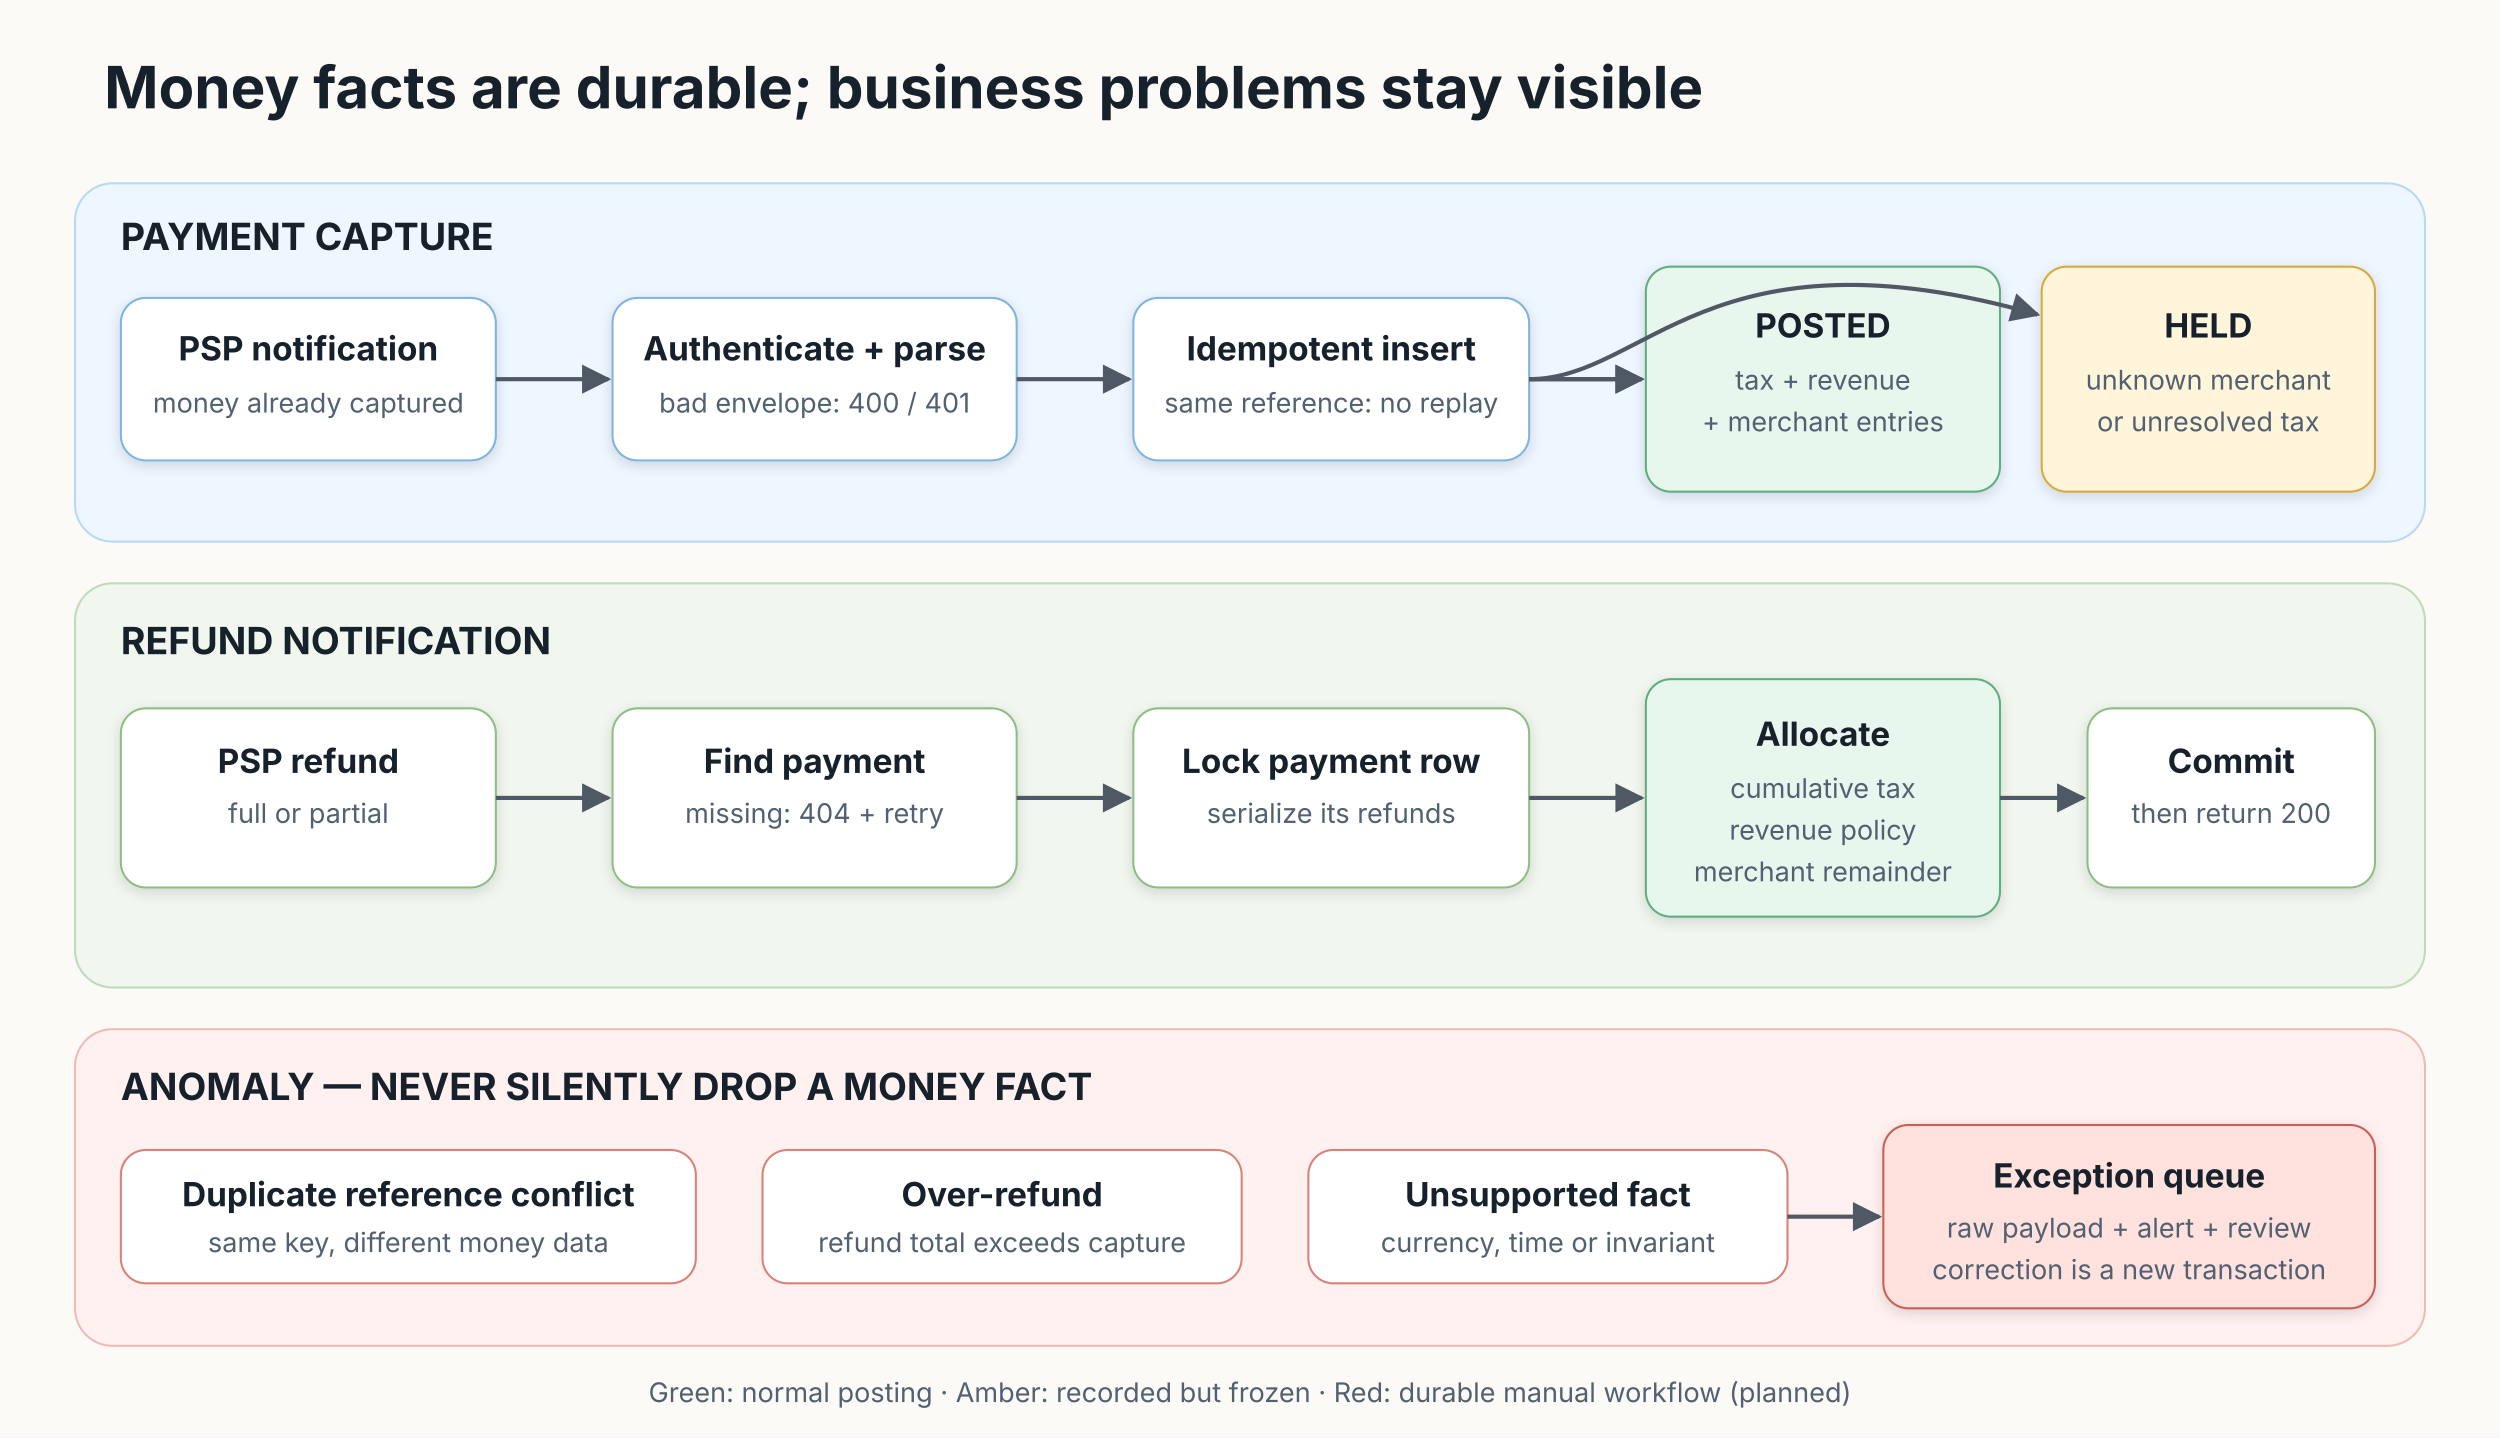
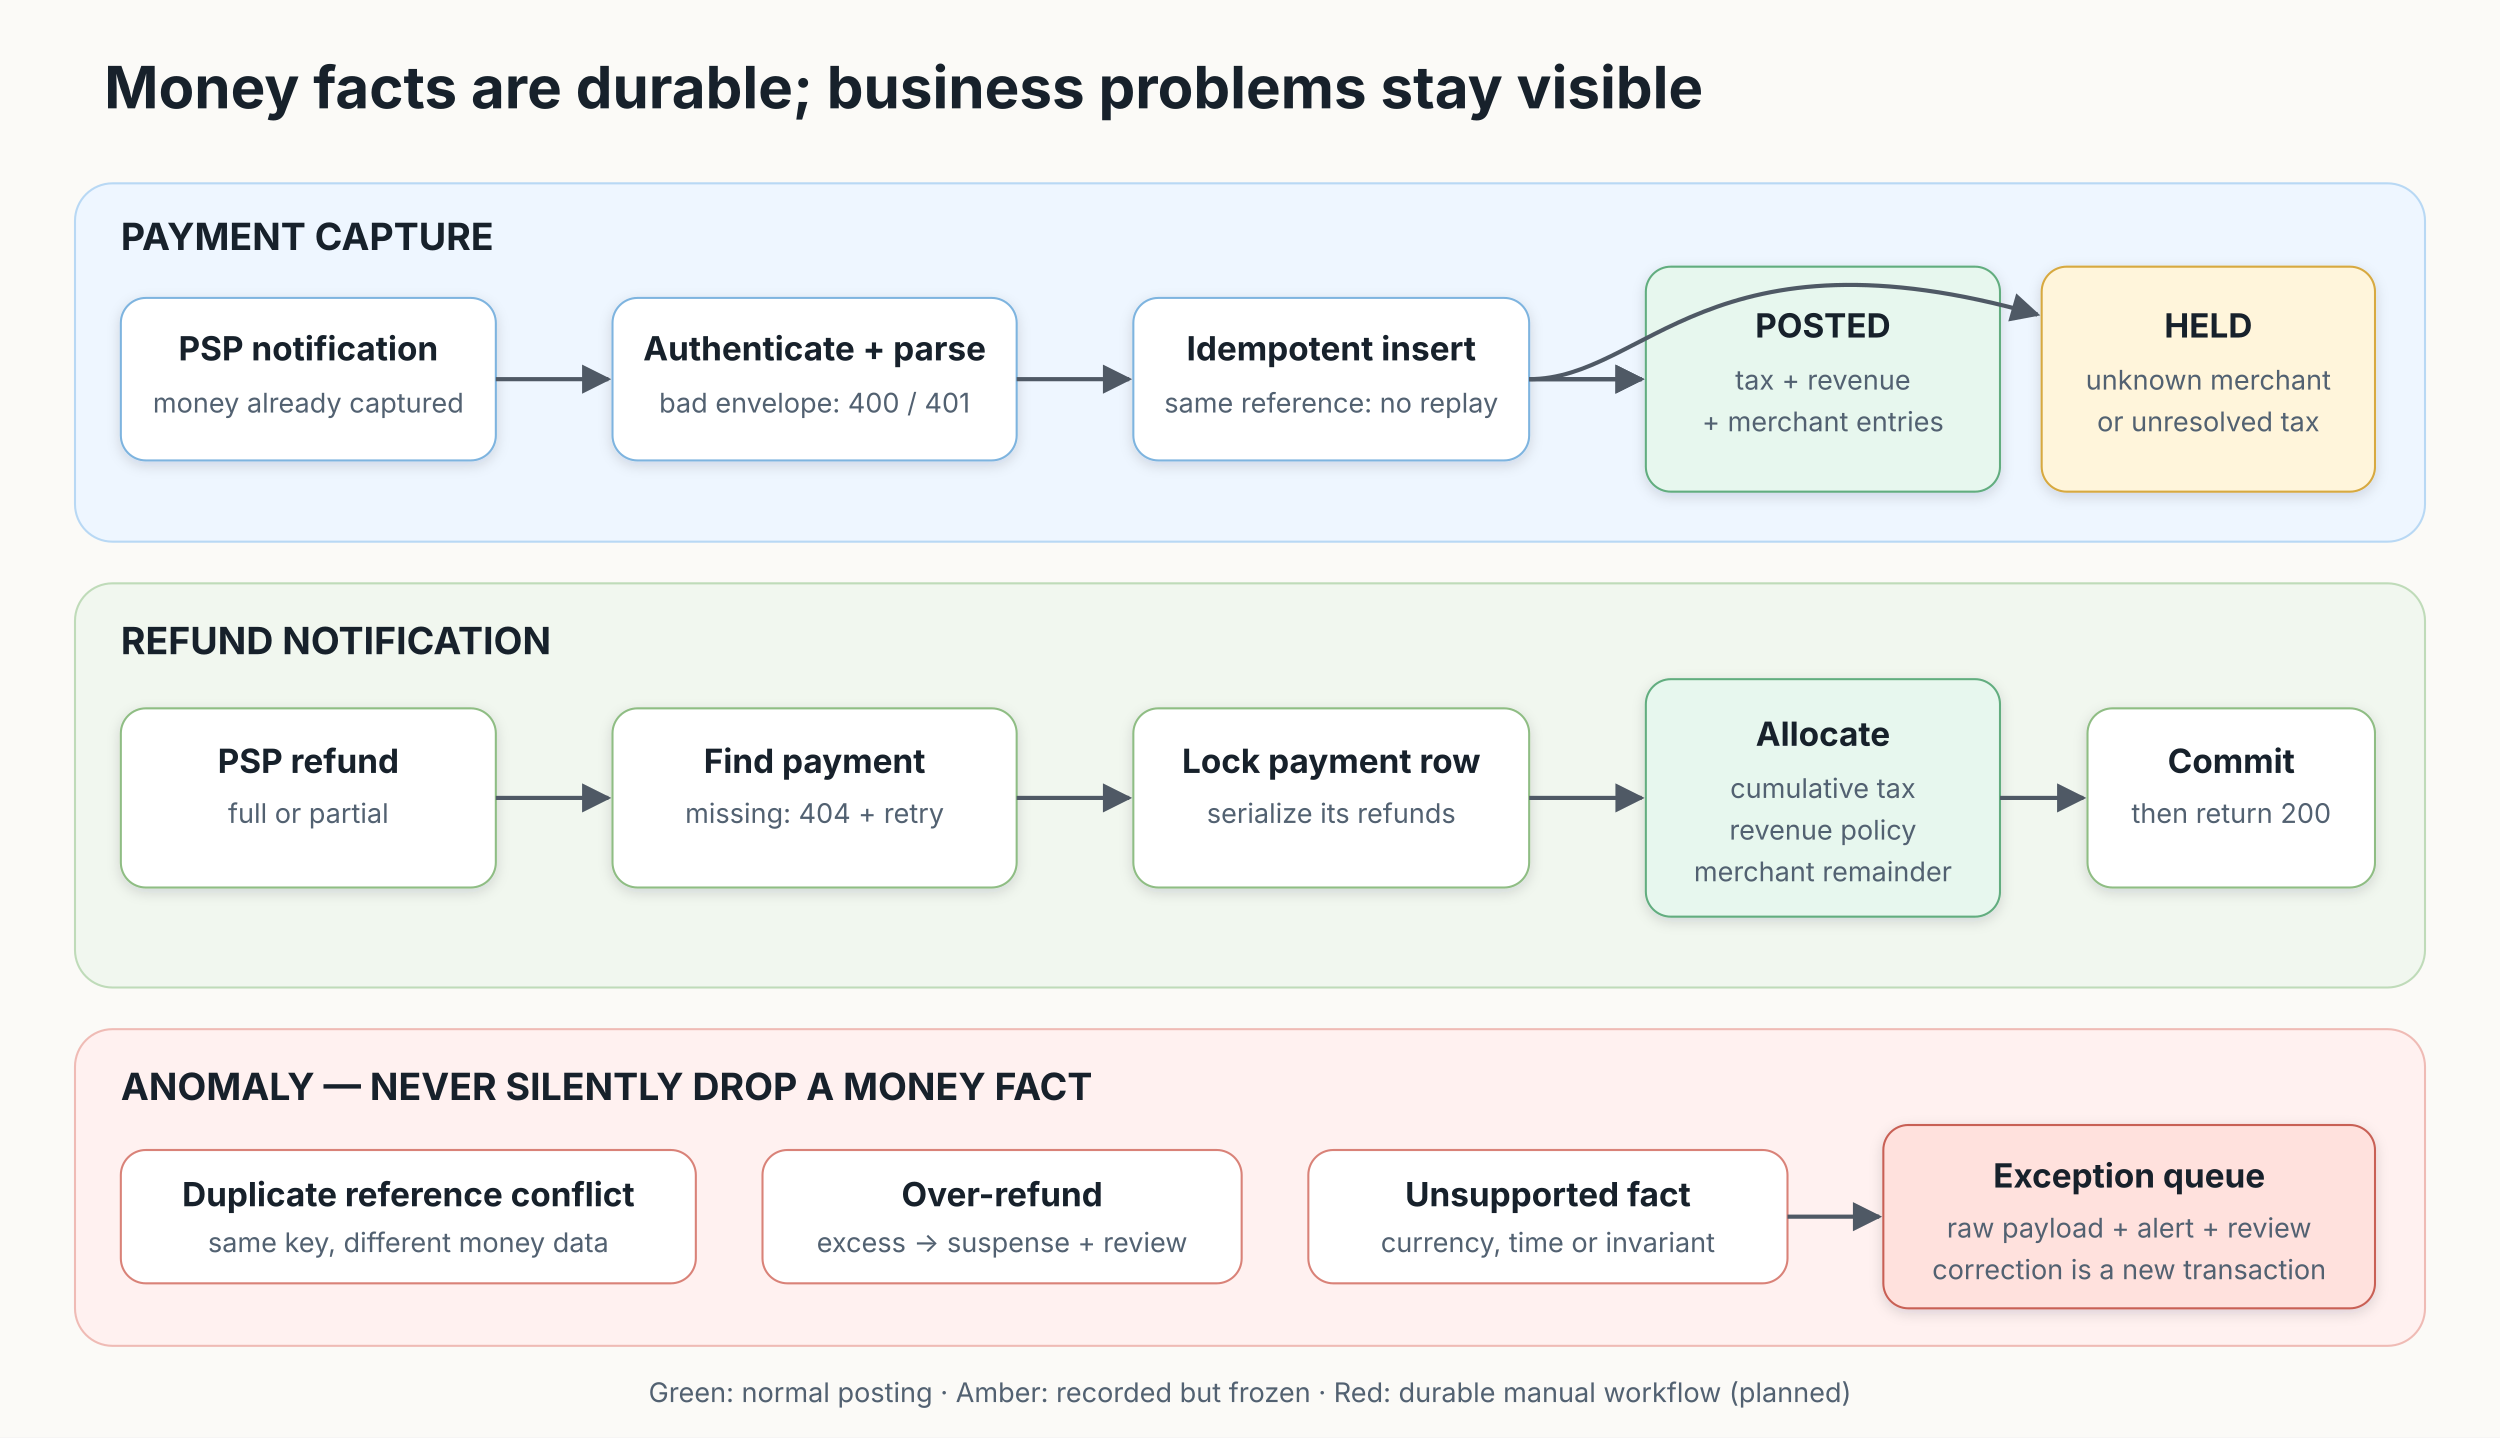
<svg xmlns="http://www.w3.org/2000/svg" width="1200" height="690" viewBox="0 0 1200 690" role="img" aria-labelledby="title desc">
  <defs>
    <marker id="arrow" viewBox="0 0 10 10" refX="9" refY="5" markerWidth="7" markerHeight="7" orient="auto-start-reverse">
      <path d="M 0 0 L 10 5 L 0 10 z" fill="#4f5965" />
    </marker>
    <filter id="shadow" x="-10%" y="-10%" width="120%" height="130%">
      <feDropShadow dx="0" dy="2" stdDeviation="3" flood-color="#17212b" flood-opacity="0.14" />
    </filter>
    <style>
      .title { font: 700 28px Inter, Arial, sans-serif; fill: #17212b; }
      .lane { font: 700 18px Inter, Arial, sans-serif; fill: #17212b; }
      .boxTitle { font: 700 16px Inter, Arial, sans-serif; fill: #17212b; }
      .text { font: 14px Inter, Arial, sans-serif; fill: #33404d; }
      .small { font: 13px Inter, Arial, sans-serif; fill: #526171; }
      .arrow { stroke: #4f5965; stroke-width: 2; fill: none; marker-end: url(#arrow); }
    </style>
  </defs>
  <rect width="1200" height="690" fill="#fbfaf7" />
  <text x="50" y="52" class="title">Money facts are durable; business problems stay visible</text>
  <rect x="36" y="88" width="1128" height="172" rx="18" fill="#eef6ff" stroke="#b8d8f4" />
  <text x="58" y="120" class="lane">PAYMENT CAPTURE</text>
  <rect x="58" y="143" width="180" height="78" rx="12" fill="#ffffff" stroke="#7eb4df" filter="url(#shadow)" />
  <text x="148" y="173" text-anchor="middle" class="boxTitle">PSP notification</text>
  <text x="148" y="198" text-anchor="middle" class="small">money already captured</text>
  <path d="M238 182 H292" class="arrow" />
  <rect x="294" y="143" width="194" height="78" rx="12" fill="#ffffff" stroke="#7eb4df" filter="url(#shadow)" />
  <text x="391" y="173" text-anchor="middle" class="boxTitle">Authenticate + parse</text>
  <text x="391" y="198" text-anchor="middle" class="small">bad envelope: 400 / 401</text>
  <path d="M488 182 H542" class="arrow" />
  <rect x="544" y="143" width="190" height="78" rx="12" fill="#ffffff" stroke="#7eb4df" filter="url(#shadow)" />
  <text x="639" y="173" text-anchor="middle" class="boxTitle">Idempotent insert</text>
  <text x="639" y="198" text-anchor="middle" class="small">same reference: no replay</text>
  <path d="M734 182 H788" class="arrow" />
  <rect x="790" y="128" width="170" height="108" rx="12" fill="#e7f7ee" stroke="#62ad7f" filter="url(#shadow)" />
  <text x="875" y="162" text-anchor="middle" class="boxTitle">POSTED</text>
  <text x="875" y="187" text-anchor="middle" class="small">tax + revenue</text>
  <text x="875" y="207" text-anchor="middle" class="small">+ merchant entries</text>
  <rect x="980" y="128" width="160" height="108" rx="12" fill="#fff5db" stroke="#d7a93f" filter="url(#shadow)" />
  <text x="1060" y="162" text-anchor="middle" class="boxTitle">HELD</text>
  <text x="1060" y="187" text-anchor="middle" class="small">unknown merchant</text>
  <text x="1060" y="207" text-anchor="middle" class="small">or unresolved tax</text>
  <path d="M734 182 C770 182 760 182 788 182" class="arrow" />
  <path d="M734 182 C790 182 820 106 978 151" class="arrow" />
  <rect x="36" y="280" width="1128" height="194" rx="18" fill="#f1f7ef" stroke="#bfdbb9" />
  <text x="58" y="314" class="lane">REFUND NOTIFICATION</text>
  <rect x="58" y="340" width="180" height="86" rx="12" fill="#ffffff" stroke="#8fbd84" filter="url(#shadow)" />
  <text x="148" y="371" text-anchor="middle" class="boxTitle">PSP refund</text>
  <text x="148" y="395" text-anchor="middle" class="small">full or partial</text>
  <path d="M238 383 H292" class="arrow" />
  <rect x="294" y="340" width="194" height="86" rx="12" fill="#ffffff" stroke="#8fbd84" filter="url(#shadow)" />
  <text x="391" y="371" text-anchor="middle" class="boxTitle">Find payment</text>
  <text x="391" y="395" text-anchor="middle" class="small">missing: 404 + retry</text>
  <path d="M488 383 H542" class="arrow" />
  <rect x="544" y="340" width="190" height="86" rx="12" fill="#ffffff" stroke="#8fbd84" filter="url(#shadow)" />
  <text x="639" y="371" text-anchor="middle" class="boxTitle">Lock payment row</text>
  <text x="639" y="395" text-anchor="middle" class="small">serialize its refunds</text>
  <path d="M734 383 H788" class="arrow" />
  <rect x="790" y="326" width="170" height="114" rx="12" fill="#e7f7ee" stroke="#62ad7f" filter="url(#shadow)" />
  <text x="875" y="358" text-anchor="middle" class="boxTitle">Allocate</text>
  <text x="875" y="383" text-anchor="middle" class="small">cumulative tax</text>
  <text x="875" y="403" text-anchor="middle" class="small">revenue policy</text>
  <text x="875" y="423" text-anchor="middle" class="small">merchant remainder</text>
  <path d="M960 383 H1000" class="arrow" />
  <rect x="1002" y="340" width="138" height="86" rx="12" fill="#ffffff" stroke="#8fbd84" filter="url(#shadow)" />
  <text x="1071" y="371" text-anchor="middle" class="boxTitle">Commit</text>
  <text x="1071" y="395" text-anchor="middle" class="small">then return 200</text>
  <rect x="36" y="494" width="1128" height="152" rx="18" fill="#fff1f0" stroke="#efbbb5" />
  <text x="58" y="528" class="lane">ANOMALY — NEVER SILENTLY DROP A MONEY FACT</text>
  <rect x="58" y="552" width="276" height="64" rx="12" fill="#ffffff" stroke="#d98278" />
  <text x="196" y="579" text-anchor="middle" class="boxTitle">Duplicate reference conflict</text>
  <text x="196" y="601" text-anchor="middle" class="small">same key, different money data</text>
  <rect x="366" y="552" width="230" height="64" rx="12" fill="#ffffff" stroke="#d98278" />
  <text x="481" y="579" text-anchor="middle" class="boxTitle">Over-refund</text>
-   <text x="481" y="601" text-anchor="middle" class="small">refund total exceeds capture</text>
+   <text x="481" y="601" text-anchor="middle" class="small">excess → suspense + review</text>
  <rect x="628" y="552" width="230" height="64" rx="12" fill="#ffffff" stroke="#d98278" />
  <text x="743" y="579" text-anchor="middle" class="boxTitle">Unsupported fact</text>
  <text x="743" y="601" text-anchor="middle" class="small">currency, time or invariant</text>
  <path d="M858 584 H902" class="arrow" />
  <rect x="904" y="540" width="236" height="88" rx="12" fill="#ffe1dd" stroke="#c86055" filter="url(#shadow)" />
  <text x="1022" y="570" text-anchor="middle" class="boxTitle">Exception queue</text>
  <text x="1022" y="594" text-anchor="middle" class="small">raw payload + alert + review</text>
  <text x="1022" y="614" text-anchor="middle" class="small">correction is a new transaction</text>
  <text x="600" y="673" text-anchor="middle" class="small">Green: normal posting · Amber: recorded but frozen · Red: durable manual workflow (planned)</text>
</svg>
